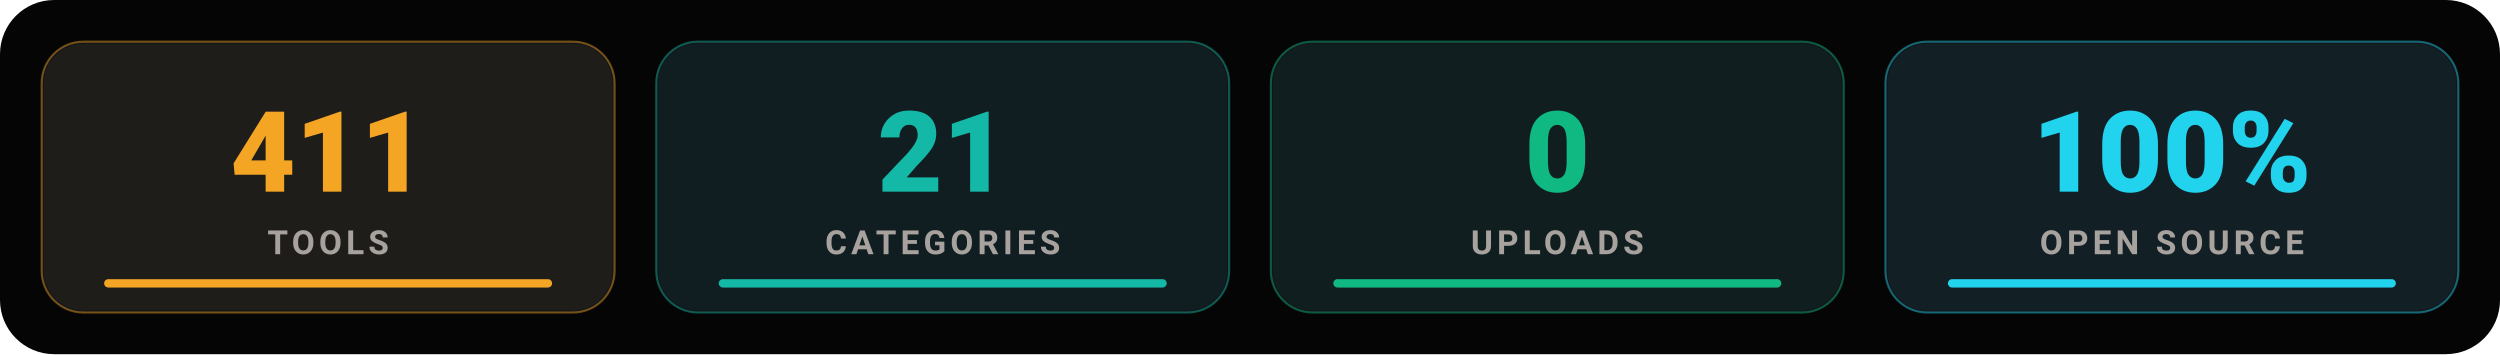
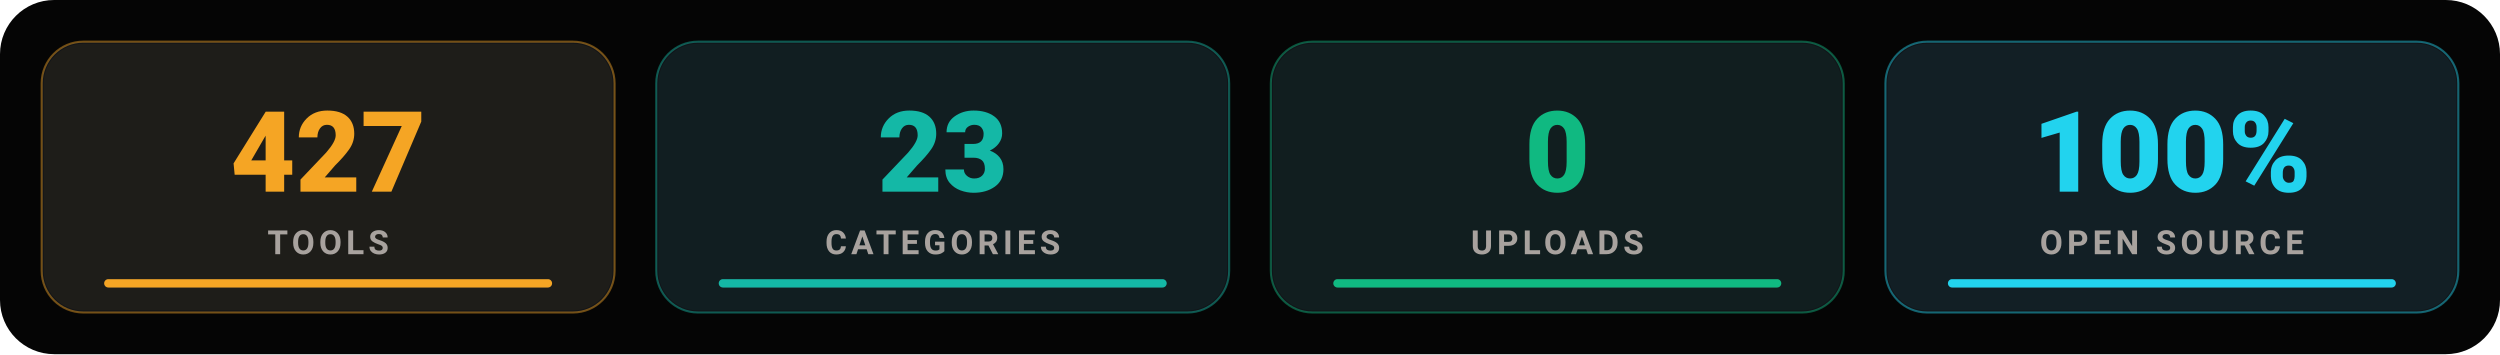
- <svg xmlns="http://www.w3.org/2000/svg" width="1200" height="170" viewBox="0 0 1200 170" role="img" aria-label="411 tools, 21 categories, 0 uploads, 100% open source">
+ <svg xmlns="http://www.w3.org/2000/svg" width="1200" height="170" viewBox="0 0 1200 170" role="img" aria-label="427 tools, 23 categories, 0 uploads, 100% open source">
  <g font-family="system-ui,-apple-system,'Segoe UI',Roboto,Helvetica,Arial,sans-serif">
    <rect width="1200" height="170" rx="26" fill="#050505" />
    <g transform="translate(20.0 20)">
      <rect width="275.0" height="130" rx="20" fill="#111418" stroke="#F5A524" stroke-opacity=".45" />
      <rect x="1" y="1" width="273.0" height="128" rx="19" fill="#F5A524" opacity=".06">
        <animate attributeName="opacity" values=".04;.14;.04" dur="3s" begin="0.0s" repeatCount="indefinite" />
      </rect>
      <g>
        <animateTransform attributeName="transform" type="translate" values="0 14;0 0;0 0" keyTimes="0;.12;1" dur="8s" begin="0.0s" repeatCount="indefinite" />
-         <text x="137.5" y="72" text-anchor="middle" font-size="54" font-weight="800" fill="#F5A524">411<animate attributeName="opacity" values="0;1;1" keyTimes="0;.12;1" dur="8s" begin="0.0s" repeatCount="indefinite" />
+         <text x="137.5" y="72" text-anchor="middle" font-size="54" font-weight="800" fill="#F5A524">427<animate attributeName="opacity" values="0;1;1" keyTimes="0;.12;1" dur="8s" begin="0.0s" repeatCount="indefinite" />
        </text>
      </g>
      <text x="137.5" y="102" text-anchor="middle" font-size="16" font-weight="600" letter-spacing="2" fill="#A8A29E">TOOLS</text>
      <rect x="30" y="114" width="215.0" height="4" rx="2" fill="#262A31" />
      <rect x="30" y="114" width="215.0" height="4" rx="2" fill="#F5A524">
        <animate attributeName="width" values="0;215.0;215.0" keyTimes="0;.3;1" dur="8s" begin="0.0s" repeatCount="indefinite" />
      </rect>
    </g>
    <g transform="translate(315.0 20)">
      <rect width="275.0" height="130" rx="20" fill="#111418" stroke="#14B8A6" stroke-opacity=".45" />
      <rect x="1" y="1" width="273.0" height="128" rx="19" fill="#14B8A6" opacity=".06">
        <animate attributeName="opacity" values=".04;.14;.04" dur="3s" begin="0.25s" repeatCount="indefinite" />
      </rect>
      <g>
        <animateTransform attributeName="transform" type="translate" values="0 14;0 0;0 0" keyTimes="0;.12;1" dur="8s" begin="0.25s" repeatCount="indefinite" />
-         <text x="137.5" y="72" text-anchor="middle" font-size="54" font-weight="800" fill="#14B8A6">21<animate attributeName="opacity" values="0;1;1" keyTimes="0;.12;1" dur="8s" begin="0.25s" repeatCount="indefinite" />
+         <text x="137.5" y="72" text-anchor="middle" font-size="54" font-weight="800" fill="#14B8A6">23<animate attributeName="opacity" values="0;1;1" keyTimes="0;.12;1" dur="8s" begin="0.25s" repeatCount="indefinite" />
        </text>
      </g>
      <text x="137.5" y="102" text-anchor="middle" font-size="16" font-weight="600" letter-spacing="2" fill="#A8A29E">CATEGORIES</text>
      <rect x="30" y="114" width="215.0" height="4" rx="2" fill="#262A31" />
      <rect x="30" y="114" width="215.0" height="4" rx="2" fill="#14B8A6">
        <animate attributeName="width" values="0;215.0;215.0" keyTimes="0;.3;1" dur="8s" begin="0.25s" repeatCount="indefinite" />
      </rect>
    </g>
    <g transform="translate(610.0 20)">
      <rect width="275.0" height="130" rx="20" fill="#111418" stroke="#10B981" stroke-opacity=".45" />
      <rect x="1" y="1" width="273.0" height="128" rx="19" fill="#10B981" opacity=".06">
        <animate attributeName="opacity" values=".04;.14;.04" dur="3s" begin="0.5s" repeatCount="indefinite" />
      </rect>
      <g>
        <animateTransform attributeName="transform" type="translate" values="0 14;0 0;0 0" keyTimes="0;.12;1" dur="8s" begin="0.5s" repeatCount="indefinite" />
        <text x="137.5" y="72" text-anchor="middle" font-size="54" font-weight="800" fill="#10B981">0<animate attributeName="opacity" values="0;1;1" keyTimes="0;.12;1" dur="8s" begin="0.5s" repeatCount="indefinite" />
        </text>
      </g>
      <text x="137.5" y="102" text-anchor="middle" font-size="16" font-weight="600" letter-spacing="2" fill="#A8A29E">UPLOADS</text>
      <rect x="30" y="114" width="215.0" height="4" rx="2" fill="#262A31" />
      <rect x="30" y="114" width="215.0" height="4" rx="2" fill="#10B981">
        <animate attributeName="width" values="0;215.0;215.0" keyTimes="0;.3;1" dur="8s" begin="0.5s" repeatCount="indefinite" />
      </rect>
    </g>
    <g transform="translate(905.0 20)">
      <rect width="275.0" height="130" rx="20" fill="#111418" stroke="#22D3EE" stroke-opacity=".45" />
      <rect x="1" y="1" width="273.0" height="128" rx="19" fill="#22D3EE" opacity=".06">
        <animate attributeName="opacity" values=".04;.14;.04" dur="3s" begin="0.75s" repeatCount="indefinite" />
      </rect>
      <g>
        <animateTransform attributeName="transform" type="translate" values="0 14;0 0;0 0" keyTimes="0;.12;1" dur="8s" begin="0.75s" repeatCount="indefinite" />
        <text x="137.5" y="72" text-anchor="middle" font-size="54" font-weight="800" fill="#22D3EE">100%<animate attributeName="opacity" values="0;1;1" keyTimes="0;.12;1" dur="8s" begin="0.75s" repeatCount="indefinite" />
        </text>
      </g>
      <text x="137.5" y="102" text-anchor="middle" font-size="16" font-weight="600" letter-spacing="2" fill="#A8A29E">OPEN SOURCE</text>
      <rect x="30" y="114" width="215.0" height="4" rx="2" fill="#262A31" />
      <rect x="30" y="114" width="215.0" height="4" rx="2" fill="#22D3EE">
        <animate attributeName="width" values="0;215.0;215.0" keyTimes="0;.3;1" dur="8s" begin="0.75s" repeatCount="indefinite" />
      </rect>
    </g>
  </g>
</svg>
